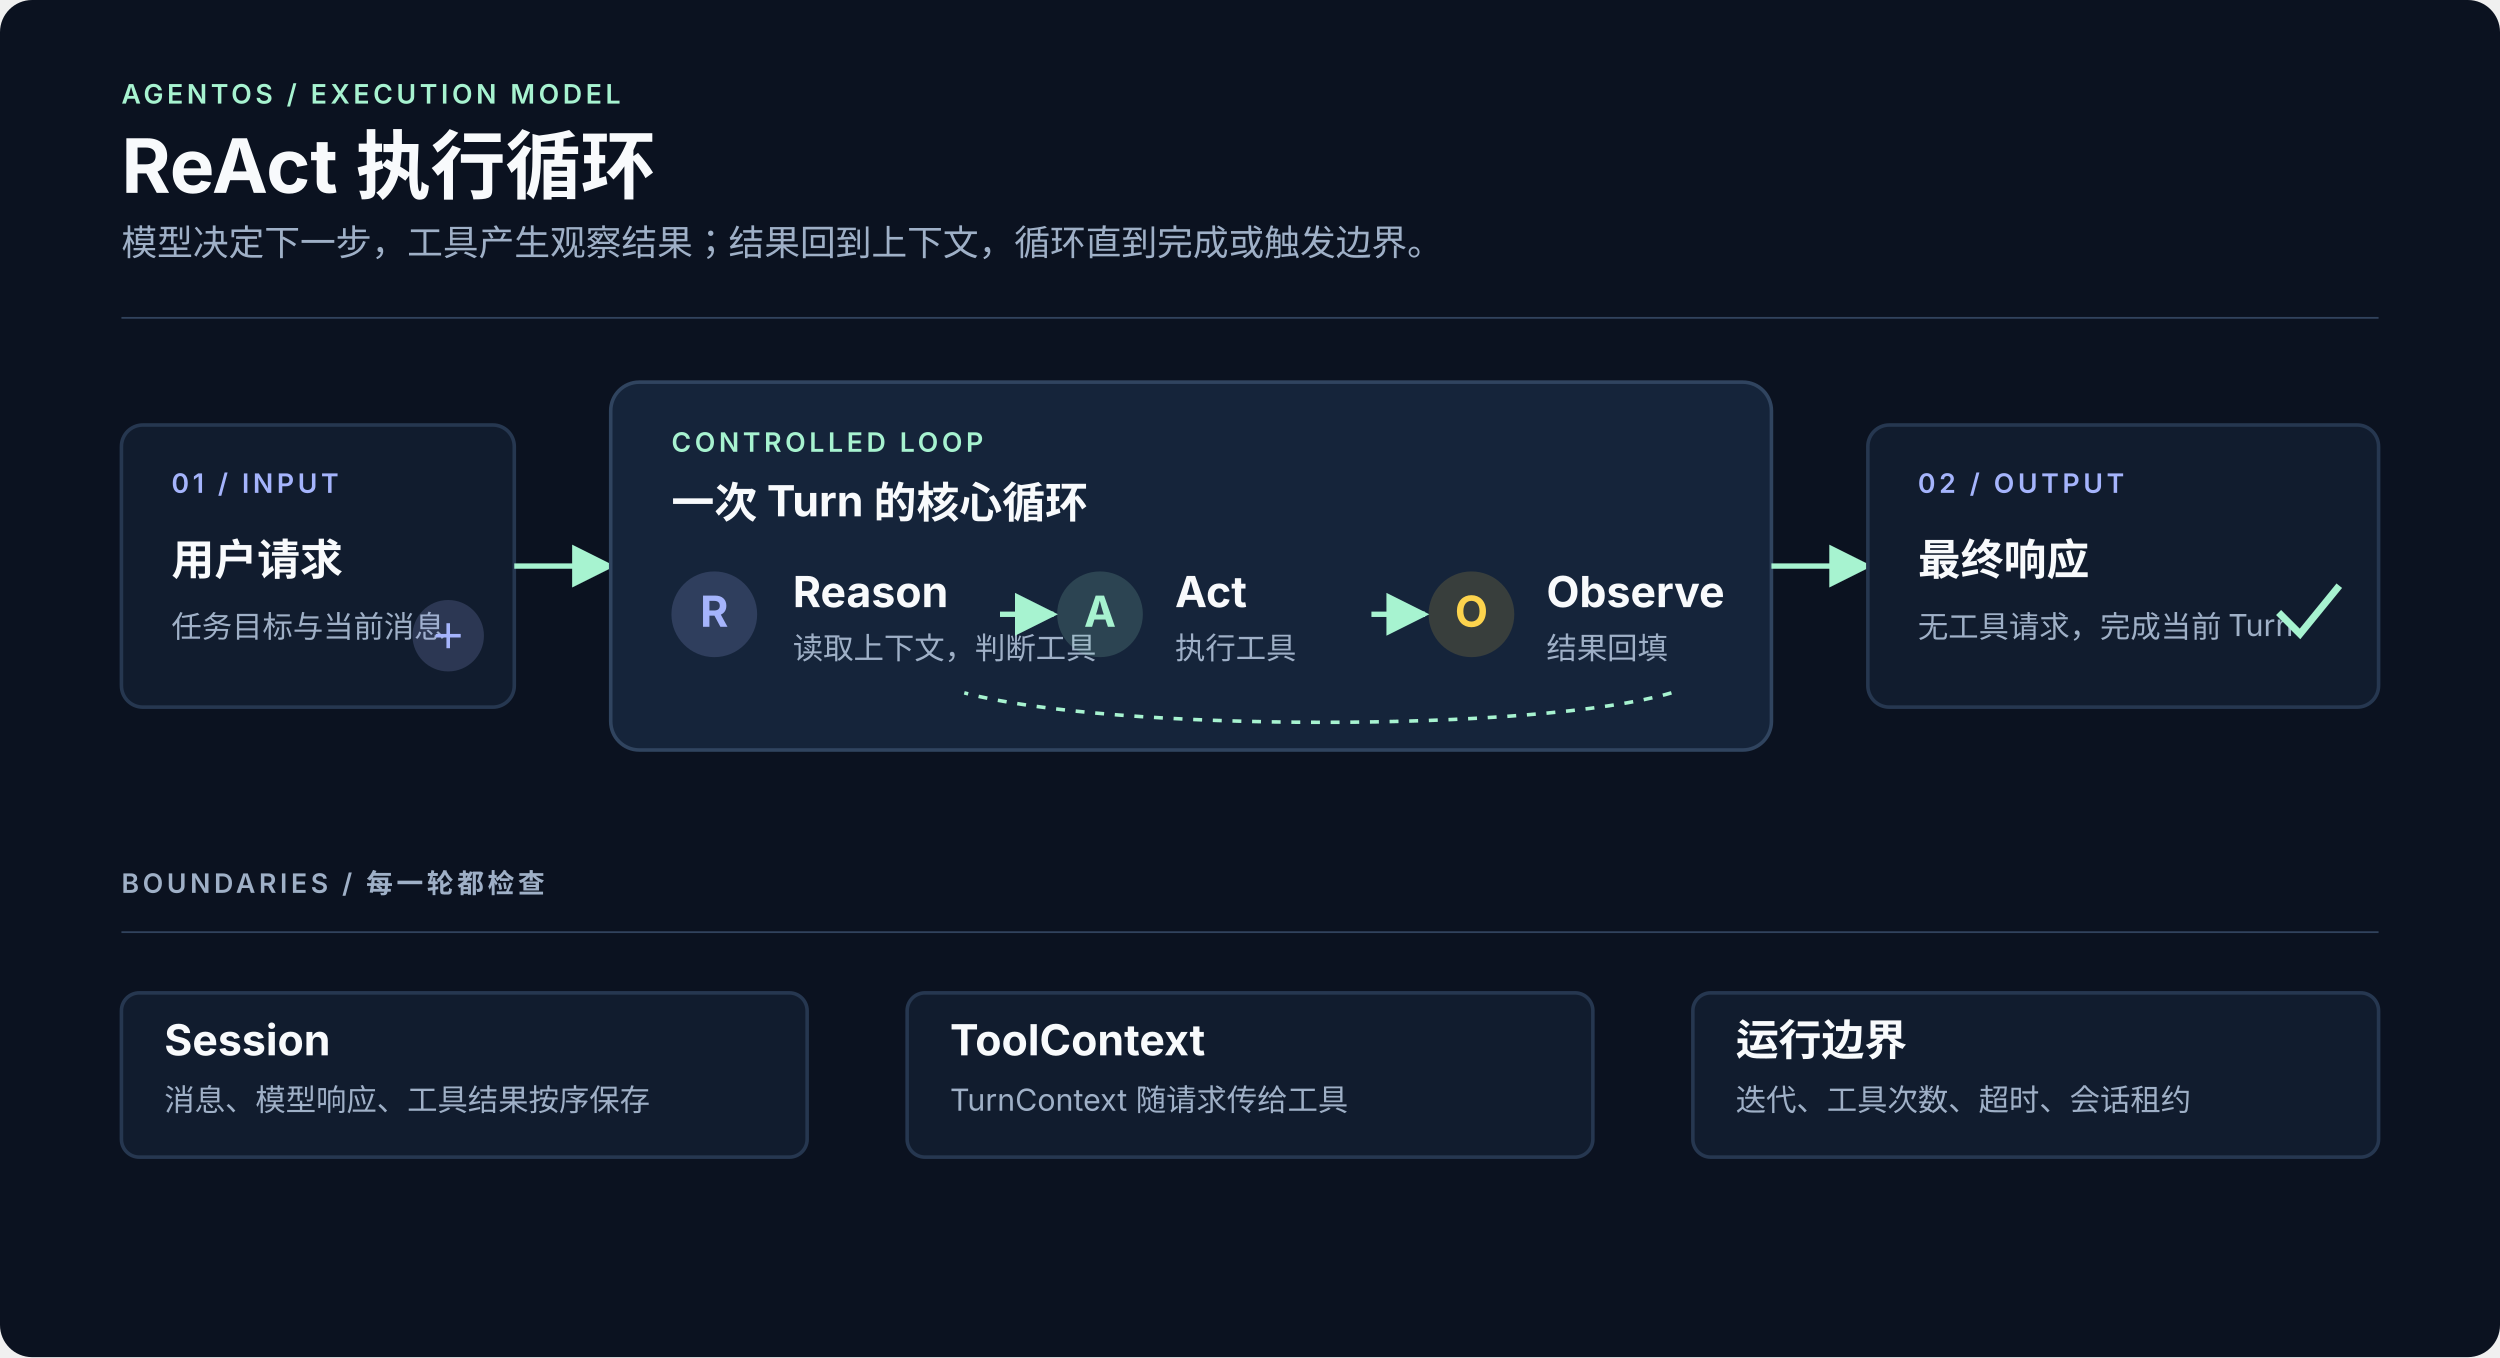
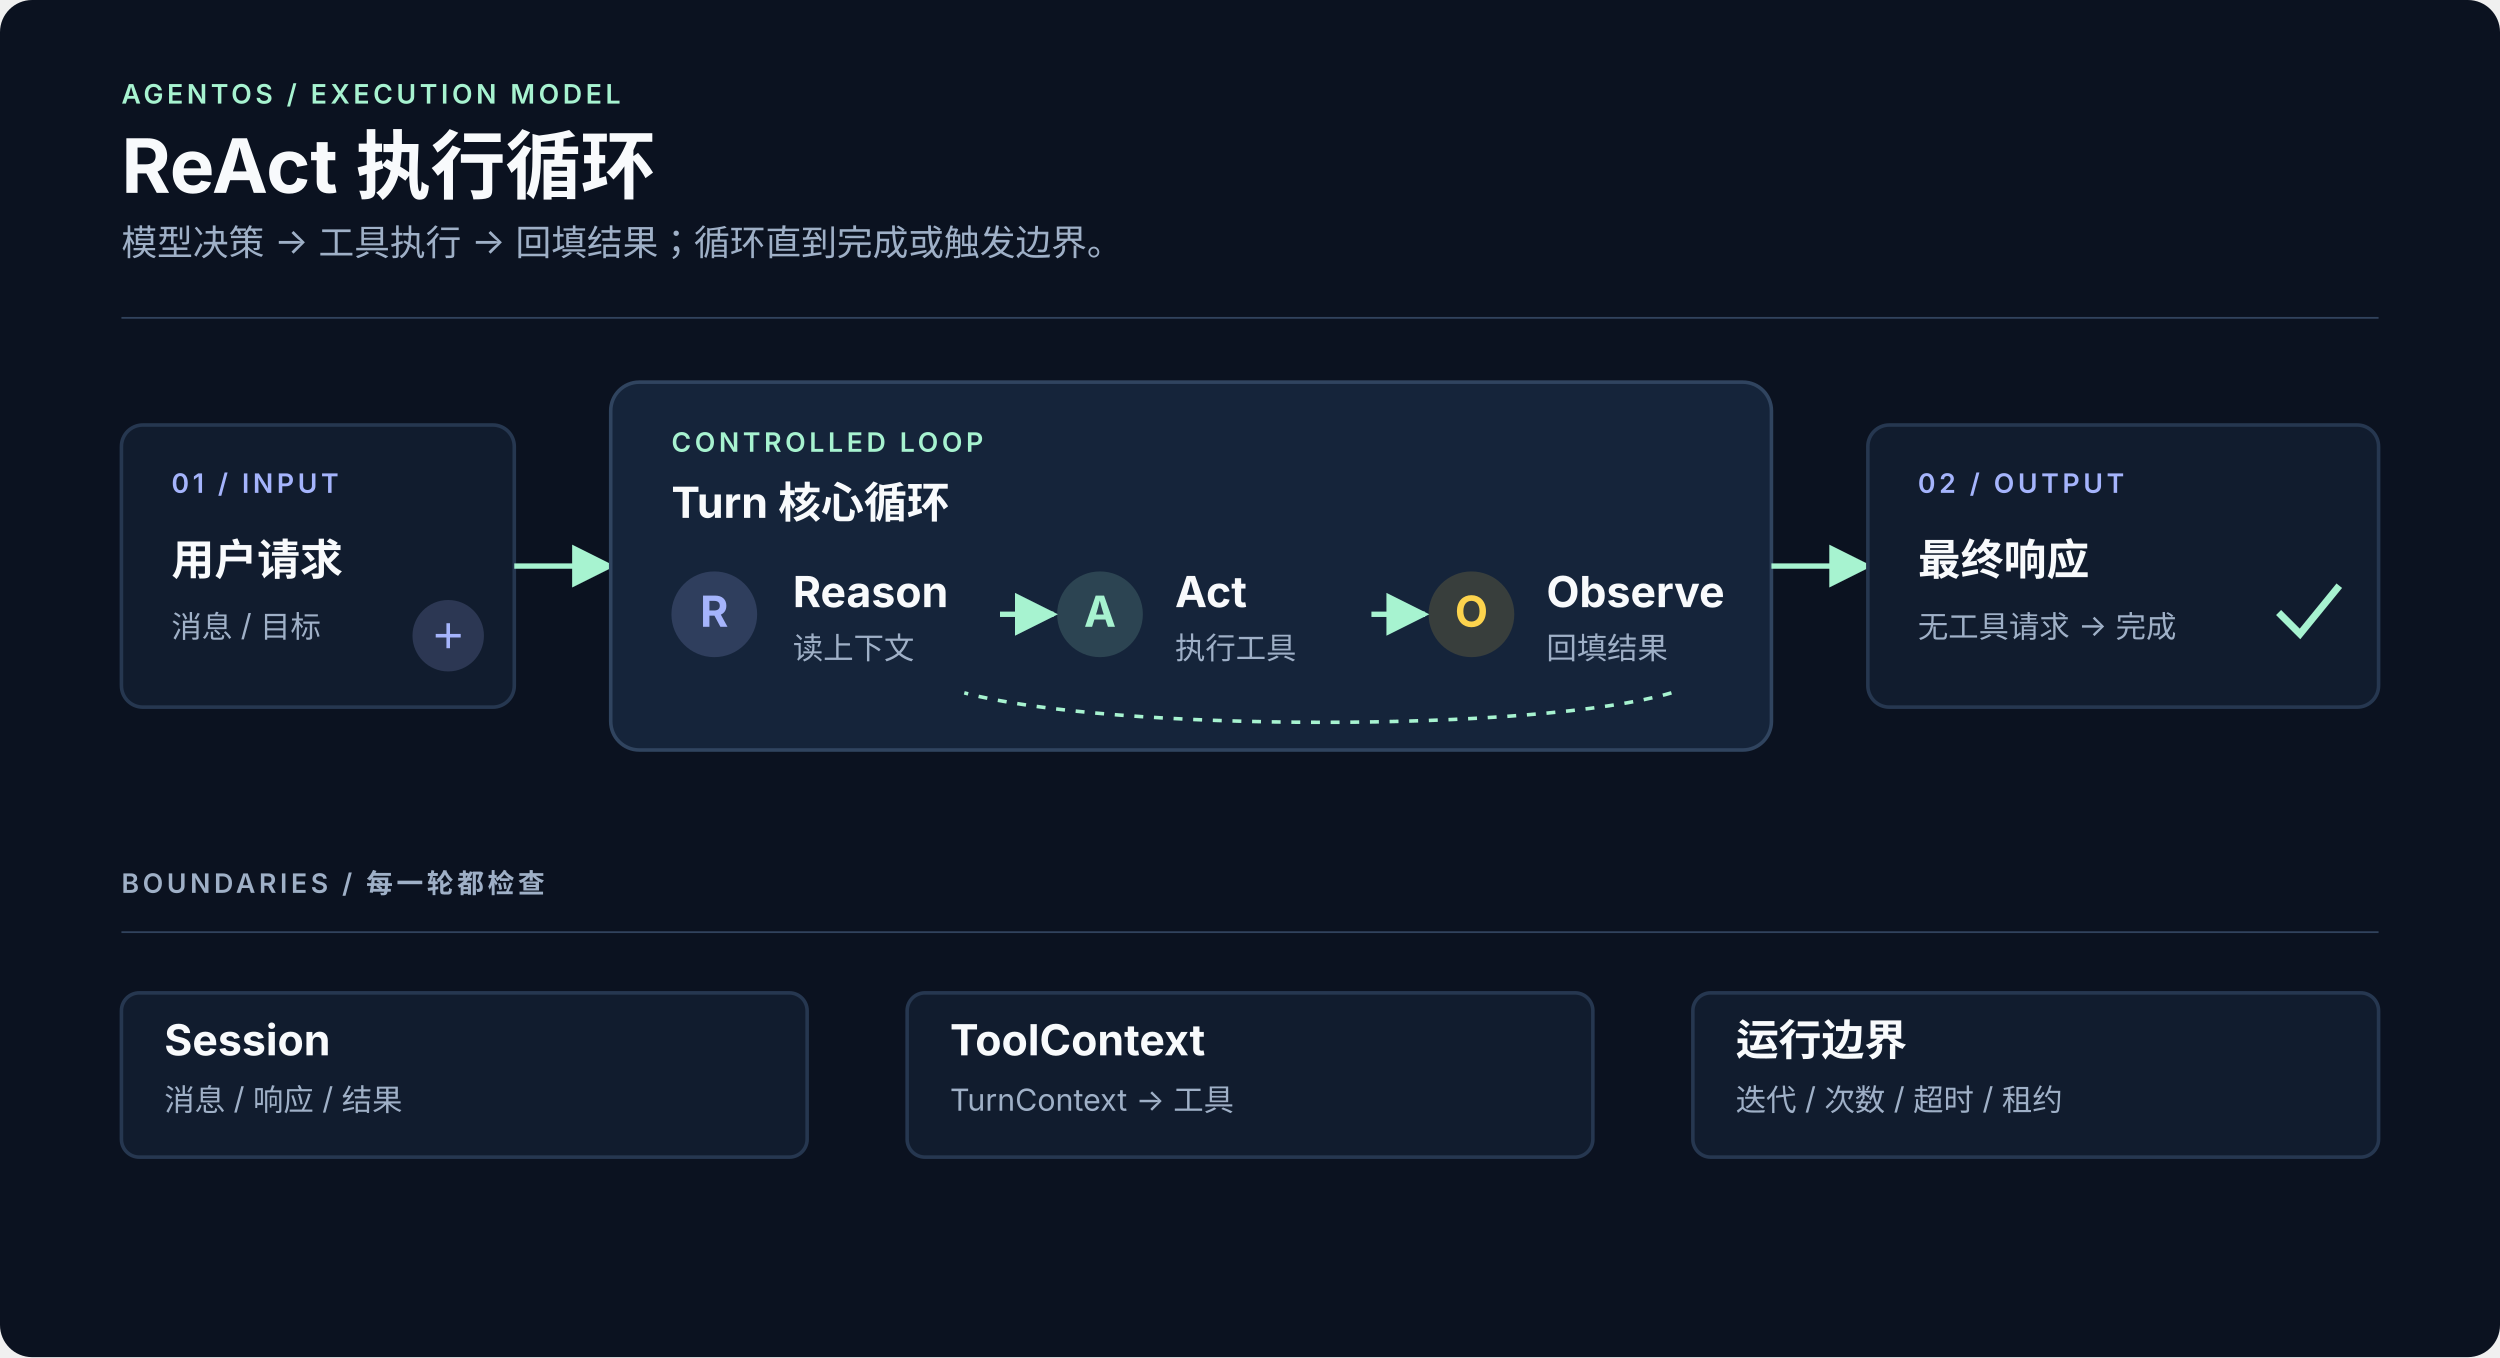
<svg xmlns="http://www.w3.org/2000/svg" viewBox="0 0 1400 760" role="img" aria-labelledby="title desc">
  <style>
    .bg{fill:#0b1220}.surface{fill:#111c2e;stroke:#263750;stroke-width:2}.surface2{fill:#15243a;stroke:#30445f;stroke-width:2}.ink{fill:#f8fafc}.muted{fill:#9fb0c7}.accent{fill:#a7f3d0}.accent2{fill:#a5b4fc}.line{stroke:#a7f3d0;stroke-width:3;fill:none;marker-end:url(#arrow)}.thin{stroke:#31435d;stroke-width:1}.kicker{font:600 15px -apple-system,BlinkMacSystemFont,"PingFang SC","Microsoft YaHei",sans-serif;letter-spacing:2px}.title{font:700 42px -apple-system,BlinkMacSystemFont,"PingFang SC","Microsoft YaHei",sans-serif}.subtitle{font:400 20px -apple-system,BlinkMacSystemFont,"PingFang SC","Microsoft YaHei",sans-serif}.label{font:650 24px -apple-system,BlinkMacSystemFont,"PingFang SC","Microsoft YaHei",sans-serif}.body{font:400 17px -apple-system,BlinkMacSystemFont,"PingFang SC","Microsoft YaHei",sans-serif}.small{font:400 15px -apple-system,BlinkMacSystemFont,"PingFang SC","Microsoft YaHei",sans-serif}
+     @media (prefers-color-scheme: light){.bg{fill:#f7f8fc}.surface{fill:#fff;stroke:#d6deeb}.surface2{fill:#eef2ff;stroke:#c7d2e5}.ink{fill:#172033}.muted{fill:#5b6980}.accent{fill:#087f68}.accent2{fill:#4f46a5}.line{stroke:#087f68}.thin{stroke:#c7d2e5}}
  </style>
  <defs>
    <marker id="arrow" viewBox="0 0 10 10" refX="9" refY="5" markerWidth="8" markerHeight="8" orient="auto">
      <path d="M0 0 10 5 0 10Z" class="accent" />
    </marker>
  </defs>
  <rect width="1400" height="760" rx="18" class="bg" />
  <text x="68" y="58" class="kicker accent">AGENTOS / EXECUTION MODEL</text>
  <text x="68" y="108" class="title ink">ReAct 执行循环</text>
-   <text x="68" y="143" class="subtitle muted">模型决定下一步，工具产生观察结果；结果回到上下文，循环直到完成或触发边界。</text>
+   <text x="68" y="143" class="subtitle muted">模型决策 → 工具执行 → 回填结果；循环直到完成或触发边界。</text>
  <line x1="68" y1="178" x2="1332" y2="178" class="thin" />
  <g transform="translate(68 238)">
    <rect width="220" height="158" rx="12" class="surface" />
    <text x="28" y="38" class="kicker accent2">01 / INPUT</text>
    <text x="28" y="84" class="label ink">用户请求</text>
-     <text x="28" y="119" class="body muted">任务目标与当前消息</text>
+     <text x="28" y="119" class="body muted">消息 / 目标</text>
    <circle cx="183" cy="118" r="20" fill="#a5b4fc" opacity=".18" />
    <path d="M176 118h14M183 111v14" stroke="#a5b4fc" stroke-width="2" />
  </g>
  <path d="M288 317h54" class="line" />
  <g transform="translate(342 214)">
    <rect width="650" height="206" rx="16" class="surface2" />
    <text x="34" y="39" class="kicker accent">CONTROLLED LOOP</text>
-     <text x="34" y="76" class="label ink">一次 Turn 的核心循环</text>
+     <text x="34" y="76" class="label ink">Turn 核心循环</text>
    <g transform="translate(34 106)">
      <circle cx="24" cy="24" r="24" fill="#a5b4fc" opacity=".18" />
      <text x="24" y="31" text-anchor="middle" class="label accent2">R</text>
      <text x="68" y="20" class="label ink">Reason</text>
-       <text x="68" y="49" class="body muted">读取上下文，判断工具</text>
+       <text x="68" y="49" class="body muted">读上下文</text>
    </g>
    <path d="M218 130h30" class="line" />
    <g transform="translate(250 106)">
      <circle cx="24" cy="24" r="24" fill="#a7f3d0" opacity=".16" />
      <text x="24" y="31" text-anchor="middle" class="label accent">A</text>
      <text x="66" y="20" class="label ink">Act</text>
      <text x="66" y="49" class="body muted">执行工具</text>
    </g>
    <path d="M426 130h30" class="line" />
    <g transform="translate(458 106)">
      <circle cx="24" cy="24" r="24" fill="#fcd34d" opacity=".15" />
      <text x="24" y="31" text-anchor="middle" class="label" fill="#fcd34d">O</text>
      <text x="66" y="20" class="label ink">Observe</text>
-       <text x="66" y="49" class="body muted">结果回填</text>
+       <text x="66" y="49" class="body muted">回填结果</text>
    </g>
    <path d="M594 174C520 196 280 196 198 174" stroke="#a7f3d0" stroke-width="2" fill="none" stroke-dasharray="5 6" />
  </g>
  <path d="M992 317h54" class="line" />
  <g transform="translate(1046 238)">
    <rect width="286" height="158" rx="12" class="surface" />
    <text x="28" y="38" class="kicker accent2">02 / OUTPUT</text>
    <text x="28" y="84" class="label ink">最终响应</text>
-     <text x="28" y="119" class="body muted">无工具请求，完成当前 Turn</text>
+     <text x="28" y="119" class="body muted">无工具请求 → 完成</text>
    <path d="M230 105l12 12 22-27" fill="none" stroke="#a7f3d0" stroke-width="4" />
  </g>
  <g transform="translate(68 500)">
    <text x="0" y="0" class="kicker muted">BOUNDARIES / 每一轮都检查</text>
    <line x1="0" y1="22" x2="1264" y2="22" class="thin" />
    <g transform="translate(0 56)">
      <rect width="384" height="92" rx="10" class="surface" />
      <text x="24" y="35" class="label ink">Session</text>
-       <text x="24" y="66" class="body muted">消息、模型响应、工具结果按序保存</text>
+       <text x="24" y="66" class="body muted">消息 / 响应 / 结果</text>
    </g>
    <g transform="translate(440 56)">
      <rect width="384" height="92" rx="10" class="surface" />
      <text x="24" y="35" class="label ink">ToolContext</text>
-       <text x="24" y="66" class="body muted">TurnContext 随请求传给工具</text>
+       <text x="24" y="66" class="body muted">TurnContext → 工具</text>
    </g>
    <g transform="translate(880 56)">
      <rect width="384" height="92" rx="10" class="surface" />
      <text x="24" y="35" class="label ink">运行边界</text>
-       <text x="24" y="66" class="body muted">迭代、工具次数、超时、会话租约</text>
+       <text x="24" y="66" class="body muted">迭代 / 次数 / 超时 / 租约</text>
    </g>
  </g>
</svg>
